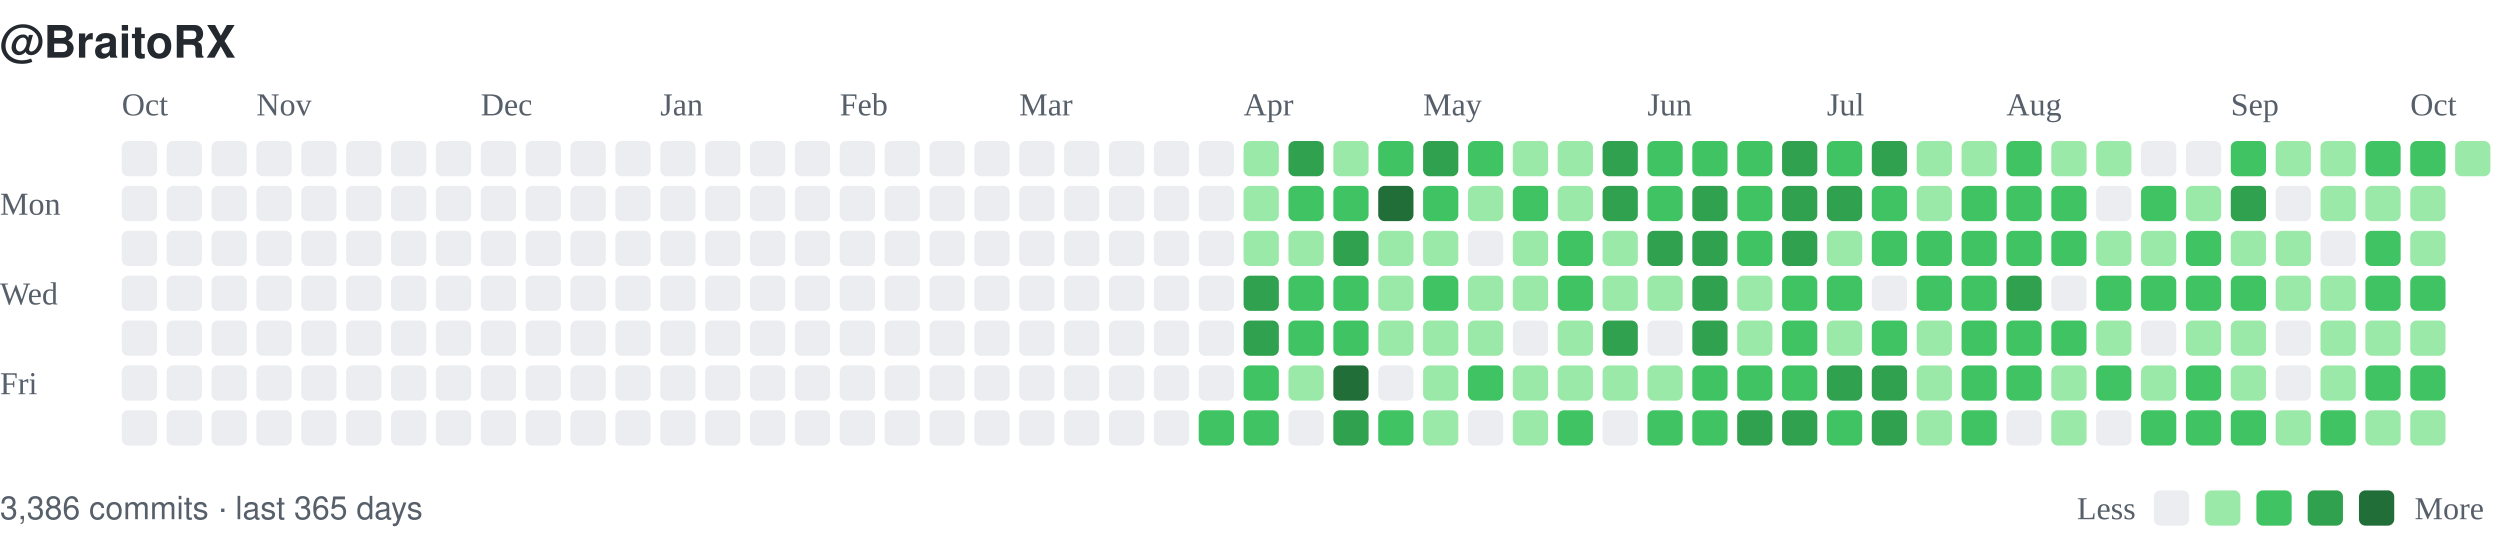
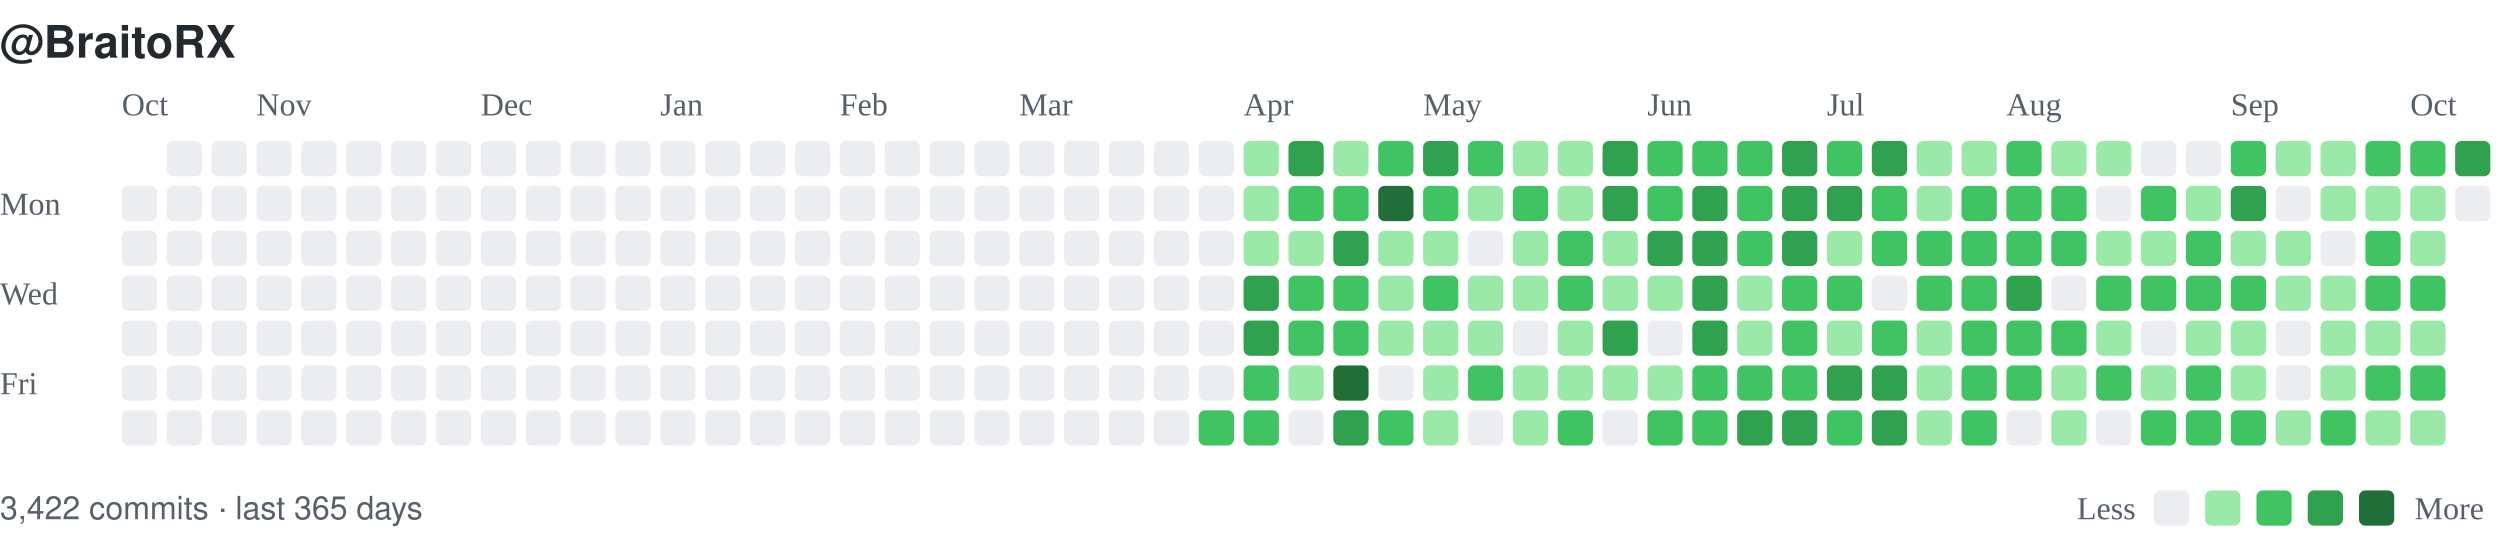
<svg xmlns="http://www.w3.org/2000/svg" width="780" height="170" viewBox="0 0 780 170" role="img">
  <text x="0" y="18" font-size="14" font-weight="600" fill="#24292f" font-family="ui-sans-serif,-apple-system,Segoe UI,Helvetica,Arial,sans-serif">@BraitoRX</text>
  <text x="0" y="67" font-size="10" fill="#57606a">Mon</text>
  <text x="0" y="95" font-size="10" fill="#57606a">Wed</text>
  <text x="0" y="123" font-size="10" fill="#57606a">Fri</text>
  <text x="38" y="36" font-size="10" fill="#57606a">Oct</text>
-   <rect x="38" y="44" width="11" height="11" rx="2" fill="#ebedf0" />
  <rect x="38" y="58" width="11" height="11" rx="2" fill="#ebedf0" />
  <rect x="38" y="72" width="11" height="11" rx="2" fill="#ebedf0" />
  <rect x="38" y="86" width="11" height="11" rx="2" fill="#ebedf0" />
  <rect x="38" y="100" width="11" height="11" rx="2" fill="#ebedf0" />
  <rect x="38" y="114" width="11" height="11" rx="2" fill="#ebedf0" />
  <rect x="38" y="128" width="11" height="11" rx="2" fill="#ebedf0" />
  <rect x="52" y="44" width="11" height="11" rx="2" fill="#ebedf0" />
  <rect x="52" y="58" width="11" height="11" rx="2" fill="#ebedf0" />
  <rect x="52" y="72" width="11" height="11" rx="2" fill="#ebedf0" />
  <rect x="52" y="86" width="11" height="11" rx="2" fill="#ebedf0" />
  <rect x="52" y="100" width="11" height="11" rx="2" fill="#ebedf0" />
  <rect x="52" y="114" width="11" height="11" rx="2" fill="#ebedf0" />
  <rect x="52" y="128" width="11" height="11" rx="2" fill="#ebedf0" />
  <rect x="66" y="44" width="11" height="11" rx="2" fill="#ebedf0" />
  <rect x="66" y="58" width="11" height="11" rx="2" fill="#ebedf0" />
  <rect x="66" y="72" width="11" height="11" rx="2" fill="#ebedf0" />
  <rect x="66" y="86" width="11" height="11" rx="2" fill="#ebedf0" />
  <rect x="66" y="100" width="11" height="11" rx="2" fill="#ebedf0" />
  <rect x="66" y="114" width="11" height="11" rx="2" fill="#ebedf0" />
  <rect x="66" y="128" width="11" height="11" rx="2" fill="#ebedf0" />
  <text x="80" y="36" font-size="10" fill="#57606a">Nov</text>
  <rect x="80" y="44" width="11" height="11" rx="2" fill="#ebedf0" />
  <rect x="80" y="58" width="11" height="11" rx="2" fill="#ebedf0" />
  <rect x="80" y="72" width="11" height="11" rx="2" fill="#ebedf0" />
  <rect x="80" y="86" width="11" height="11" rx="2" fill="#ebedf0" />
  <rect x="80" y="100" width="11" height="11" rx="2" fill="#ebedf0" />
  <rect x="80" y="114" width="11" height="11" rx="2" fill="#ebedf0" />
  <rect x="80" y="128" width="11" height="11" rx="2" fill="#ebedf0" />
  <rect x="94" y="44" width="11" height="11" rx="2" fill="#ebedf0" />
  <rect x="94" y="58" width="11" height="11" rx="2" fill="#ebedf0" />
  <rect x="94" y="72" width="11" height="11" rx="2" fill="#ebedf0" />
  <rect x="94" y="86" width="11" height="11" rx="2" fill="#ebedf0" />
  <rect x="94" y="100" width="11" height="11" rx="2" fill="#ebedf0" />
  <rect x="94" y="114" width="11" height="11" rx="2" fill="#ebedf0" />
  <rect x="94" y="128" width="11" height="11" rx="2" fill="#ebedf0" />
  <rect x="108" y="44" width="11" height="11" rx="2" fill="#ebedf0" />
  <rect x="108" y="58" width="11" height="11" rx="2" fill="#ebedf0" />
  <rect x="108" y="72" width="11" height="11" rx="2" fill="#ebedf0" />
  <rect x="108" y="86" width="11" height="11" rx="2" fill="#ebedf0" />
  <rect x="108" y="100" width="11" height="11" rx="2" fill="#ebedf0" />
  <rect x="108" y="114" width="11" height="11" rx="2" fill="#ebedf0" />
  <rect x="108" y="128" width="11" height="11" rx="2" fill="#ebedf0" />
  <rect x="122" y="44" width="11" height="11" rx="2" fill="#ebedf0" />
  <rect x="122" y="58" width="11" height="11" rx="2" fill="#ebedf0" />
  <rect x="122" y="72" width="11" height="11" rx="2" fill="#ebedf0" />
  <rect x="122" y="86" width="11" height="11" rx="2" fill="#ebedf0" />
  <rect x="122" y="100" width="11" height="11" rx="2" fill="#ebedf0" />
  <rect x="122" y="114" width="11" height="11" rx="2" fill="#ebedf0" />
  <rect x="122" y="128" width="11" height="11" rx="2" fill="#ebedf0" />
  <rect x="136" y="44" width="11" height="11" rx="2" fill="#ebedf0" />
  <rect x="136" y="58" width="11" height="11" rx="2" fill="#ebedf0" />
  <rect x="136" y="72" width="11" height="11" rx="2" fill="#ebedf0" />
  <rect x="136" y="86" width="11" height="11" rx="2" fill="#ebedf0" />
  <rect x="136" y="100" width="11" height="11" rx="2" fill="#ebedf0" />
  <rect x="136" y="114" width="11" height="11" rx="2" fill="#ebedf0" />
  <rect x="136" y="128" width="11" height="11" rx="2" fill="#ebedf0" />
  <text x="150" y="36" font-size="10" fill="#57606a">Dec</text>
  <rect x="150" y="44" width="11" height="11" rx="2" fill="#ebedf0" />
  <rect x="150" y="58" width="11" height="11" rx="2" fill="#ebedf0" />
  <rect x="150" y="72" width="11" height="11" rx="2" fill="#ebedf0" />
  <rect x="150" y="86" width="11" height="11" rx="2" fill="#ebedf0" />
  <rect x="150" y="100" width="11" height="11" rx="2" fill="#ebedf0" />
  <rect x="150" y="114" width="11" height="11" rx="2" fill="#ebedf0" />
  <rect x="150" y="128" width="11" height="11" rx="2" fill="#ebedf0" />
  <rect x="164" y="44" width="11" height="11" rx="2" fill="#ebedf0" />
  <rect x="164" y="58" width="11" height="11" rx="2" fill="#ebedf0" />
  <rect x="164" y="72" width="11" height="11" rx="2" fill="#ebedf0" />
  <rect x="164" y="86" width="11" height="11" rx="2" fill="#ebedf0" />
  <rect x="164" y="100" width="11" height="11" rx="2" fill="#ebedf0" />
  <rect x="164" y="114" width="11" height="11" rx="2" fill="#ebedf0" />
  <rect x="164" y="128" width="11" height="11" rx="2" fill="#ebedf0" />
  <rect x="178" y="44" width="11" height="11" rx="2" fill="#ebedf0" />
  <rect x="178" y="58" width="11" height="11" rx="2" fill="#ebedf0" />
  <rect x="178" y="72" width="11" height="11" rx="2" fill="#ebedf0" />
  <rect x="178" y="86" width="11" height="11" rx="2" fill="#ebedf0" />
  <rect x="178" y="100" width="11" height="11" rx="2" fill="#ebedf0" />
  <rect x="178" y="114" width="11" height="11" rx="2" fill="#ebedf0" />
  <rect x="178" y="128" width="11" height="11" rx="2" fill="#ebedf0" />
  <rect x="192" y="44" width="11" height="11" rx="2" fill="#ebedf0" />
  <rect x="192" y="58" width="11" height="11" rx="2" fill="#ebedf0" />
  <rect x="192" y="72" width="11" height="11" rx="2" fill="#ebedf0" />
  <rect x="192" y="86" width="11" height="11" rx="2" fill="#ebedf0" />
  <rect x="192" y="100" width="11" height="11" rx="2" fill="#ebedf0" />
  <rect x="192" y="114" width="11" height="11" rx="2" fill="#ebedf0" />
  <rect x="192" y="128" width="11" height="11" rx="2" fill="#ebedf0" />
  <text x="206" y="36" font-size="10" fill="#57606a">Jan</text>
  <rect x="206" y="44" width="11" height="11" rx="2" fill="#ebedf0" />
  <rect x="206" y="58" width="11" height="11" rx="2" fill="#ebedf0" />
  <rect x="206" y="72" width="11" height="11" rx="2" fill="#ebedf0" />
  <rect x="206" y="86" width="11" height="11" rx="2" fill="#ebedf0" />
  <rect x="206" y="100" width="11" height="11" rx="2" fill="#ebedf0" />
  <rect x="206" y="114" width="11" height="11" rx="2" fill="#ebedf0" />
  <rect x="206" y="128" width="11" height="11" rx="2" fill="#ebedf0" />
  <rect x="220" y="44" width="11" height="11" rx="2" fill="#ebedf0" />
  <rect x="220" y="58" width="11" height="11" rx="2" fill="#ebedf0" />
  <rect x="220" y="72" width="11" height="11" rx="2" fill="#ebedf0" />
  <rect x="220" y="86" width="11" height="11" rx="2" fill="#ebedf0" />
  <rect x="220" y="100" width="11" height="11" rx="2" fill="#ebedf0" />
  <rect x="220" y="114" width="11" height="11" rx="2" fill="#ebedf0" />
  <rect x="220" y="128" width="11" height="11" rx="2" fill="#ebedf0" />
  <rect x="234" y="44" width="11" height="11" rx="2" fill="#ebedf0" />
  <rect x="234" y="58" width="11" height="11" rx="2" fill="#ebedf0" />
  <rect x="234" y="72" width="11" height="11" rx="2" fill="#ebedf0" />
  <rect x="234" y="86" width="11" height="11" rx="2" fill="#ebedf0" />
  <rect x="234" y="100" width="11" height="11" rx="2" fill="#ebedf0" />
  <rect x="234" y="114" width="11" height="11" rx="2" fill="#ebedf0" />
  <rect x="234" y="128" width="11" height="11" rx="2" fill="#ebedf0" />
  <rect x="248" y="44" width="11" height="11" rx="2" fill="#ebedf0" />
  <rect x="248" y="58" width="11" height="11" rx="2" fill="#ebedf0" />
  <rect x="248" y="72" width="11" height="11" rx="2" fill="#ebedf0" />
  <rect x="248" y="86" width="11" height="11" rx="2" fill="#ebedf0" />
  <rect x="248" y="100" width="11" height="11" rx="2" fill="#ebedf0" />
  <rect x="248" y="114" width="11" height="11" rx="2" fill="#ebedf0" />
  <rect x="248" y="128" width="11" height="11" rx="2" fill="#ebedf0" />
  <text x="262" y="36" font-size="10" fill="#57606a">Feb</text>
  <rect x="262" y="44" width="11" height="11" rx="2" fill="#ebedf0" />
  <rect x="262" y="58" width="11" height="11" rx="2" fill="#ebedf0" />
  <rect x="262" y="72" width="11" height="11" rx="2" fill="#ebedf0" />
  <rect x="262" y="86" width="11" height="11" rx="2" fill="#ebedf0" />
  <rect x="262" y="100" width="11" height="11" rx="2" fill="#ebedf0" />
  <rect x="262" y="114" width="11" height="11" rx="2" fill="#ebedf0" />
  <rect x="262" y="128" width="11" height="11" rx="2" fill="#ebedf0" />
  <rect x="276" y="44" width="11" height="11" rx="2" fill="#ebedf0" />
  <rect x="276" y="58" width="11" height="11" rx="2" fill="#ebedf0" />
  <rect x="276" y="72" width="11" height="11" rx="2" fill="#ebedf0" />
  <rect x="276" y="86" width="11" height="11" rx="2" fill="#ebedf0" />
  <rect x="276" y="100" width="11" height="11" rx="2" fill="#ebedf0" />
  <rect x="276" y="114" width="11" height="11" rx="2" fill="#ebedf0" />
  <rect x="276" y="128" width="11" height="11" rx="2" fill="#ebedf0" />
  <rect x="290" y="44" width="11" height="11" rx="2" fill="#ebedf0" />
  <rect x="290" y="58" width="11" height="11" rx="2" fill="#ebedf0" />
  <rect x="290" y="72" width="11" height="11" rx="2" fill="#ebedf0" />
  <rect x="290" y="86" width="11" height="11" rx="2" fill="#ebedf0" />
  <rect x="290" y="100" width="11" height="11" rx="2" fill="#ebedf0" />
  <rect x="290" y="114" width="11" height="11" rx="2" fill="#ebedf0" />
  <rect x="290" y="128" width="11" height="11" rx="2" fill="#ebedf0" />
  <rect x="304" y="44" width="11" height="11" rx="2" fill="#ebedf0" />
  <rect x="304" y="58" width="11" height="11" rx="2" fill="#ebedf0" />
  <rect x="304" y="72" width="11" height="11" rx="2" fill="#ebedf0" />
  <rect x="304" y="86" width="11" height="11" rx="2" fill="#ebedf0" />
  <rect x="304" y="100" width="11" height="11" rx="2" fill="#ebedf0" />
  <rect x="304" y="114" width="11" height="11" rx="2" fill="#ebedf0" />
  <rect x="304" y="128" width="11" height="11" rx="2" fill="#ebedf0" />
  <text x="318" y="36" font-size="10" fill="#57606a">Mar</text>
  <rect x="318" y="44" width="11" height="11" rx="2" fill="#ebedf0" />
  <rect x="318" y="58" width="11" height="11" rx="2" fill="#ebedf0" />
  <rect x="318" y="72" width="11" height="11" rx="2" fill="#ebedf0" />
  <rect x="318" y="86" width="11" height="11" rx="2" fill="#ebedf0" />
  <rect x="318" y="100" width="11" height="11" rx="2" fill="#ebedf0" />
  <rect x="318" y="114" width="11" height="11" rx="2" fill="#ebedf0" />
  <rect x="318" y="128" width="11" height="11" rx="2" fill="#ebedf0" />
  <rect x="332" y="44" width="11" height="11" rx="2" fill="#ebedf0" />
  <rect x="332" y="58" width="11" height="11" rx="2" fill="#ebedf0" />
  <rect x="332" y="72" width="11" height="11" rx="2" fill="#ebedf0" />
  <rect x="332" y="86" width="11" height="11" rx="2" fill="#ebedf0" />
  <rect x="332" y="100" width="11" height="11" rx="2" fill="#ebedf0" />
  <rect x="332" y="114" width="11" height="11" rx="2" fill="#ebedf0" />
  <rect x="332" y="128" width="11" height="11" rx="2" fill="#ebedf0" />
  <rect x="346" y="44" width="11" height="11" rx="2" fill="#ebedf0" />
  <rect x="346" y="58" width="11" height="11" rx="2" fill="#ebedf0" />
  <rect x="346" y="72" width="11" height="11" rx="2" fill="#ebedf0" />
  <rect x="346" y="86" width="11" height="11" rx="2" fill="#ebedf0" />
  <rect x="346" y="100" width="11" height="11" rx="2" fill="#ebedf0" />
  <rect x="346" y="114" width="11" height="11" rx="2" fill="#ebedf0" />
  <rect x="346" y="128" width="11" height="11" rx="2" fill="#ebedf0" />
  <rect x="360" y="44" width="11" height="11" rx="2" fill="#ebedf0" />
  <rect x="360" y="58" width="11" height="11" rx="2" fill="#ebedf0" />
  <rect x="360" y="72" width="11" height="11" rx="2" fill="#ebedf0" />
  <rect x="360" y="86" width="11" height="11" rx="2" fill="#ebedf0" />
  <rect x="360" y="100" width="11" height="11" rx="2" fill="#ebedf0" />
  <rect x="360" y="114" width="11" height="11" rx="2" fill="#ebedf0" />
  <rect x="360" y="128" width="11" height="11" rx="2" fill="#ebedf0" />
  <rect x="374" y="44" width="11" height="11" rx="2" fill="#ebedf0" />
  <rect x="374" y="58" width="11" height="11" rx="2" fill="#ebedf0" />
  <rect x="374" y="72" width="11" height="11" rx="2" fill="#ebedf0" />
  <rect x="374" y="86" width="11" height="11" rx="2" fill="#ebedf0" />
  <rect x="374" y="100" width="11" height="11" rx="2" fill="#ebedf0" />
  <rect x="374" y="114" width="11" height="11" rx="2" fill="#ebedf0" />
  <rect x="374" y="128" width="11" height="11" rx="2" fill="#40c463" />
  <text x="388" y="36" font-size="10" fill="#57606a">Apr</text>
  <rect x="388" y="44" width="11" height="11" rx="2" fill="#9be9a8" />
  <rect x="388" y="58" width="11" height="11" rx="2" fill="#9be9a8" />
  <rect x="388" y="72" width="11" height="11" rx="2" fill="#9be9a8" />
  <rect x="388" y="86" width="11" height="11" rx="2" fill="#30a14e" />
  <rect x="388" y="100" width="11" height="11" rx="2" fill="#30a14e" />
  <rect x="388" y="114" width="11" height="11" rx="2" fill="#40c463" />
  <rect x="388" y="128" width="11" height="11" rx="2" fill="#40c463" />
  <rect x="402" y="44" width="11" height="11" rx="2" fill="#30a14e" />
  <rect x="402" y="58" width="11" height="11" rx="2" fill="#40c463" />
  <rect x="402" y="72" width="11" height="11" rx="2" fill="#9be9a8" />
  <rect x="402" y="86" width="11" height="11" rx="2" fill="#40c463" />
  <rect x="402" y="100" width="11" height="11" rx="2" fill="#40c463" />
  <rect x="402" y="114" width="11" height="11" rx="2" fill="#9be9a8" />
  <rect x="402" y="128" width="11" height="11" rx="2" fill="#ebedf0" />
  <rect x="416" y="44" width="11" height="11" rx="2" fill="#9be9a8" />
  <rect x="416" y="58" width="11" height="11" rx="2" fill="#40c463" />
  <rect x="416" y="72" width="11" height="11" rx="2" fill="#30a14e" />
  <rect x="416" y="86" width="11" height="11" rx="2" fill="#40c463" />
  <rect x="416" y="100" width="11" height="11" rx="2" fill="#40c463" />
  <rect x="416" y="114" width="11" height="11" rx="2" fill="#216e39" />
  <rect x="416" y="128" width="11" height="11" rx="2" fill="#30a14e" />
  <rect x="430" y="44" width="11" height="11" rx="2" fill="#40c463" />
  <rect x="430" y="58" width="11" height="11" rx="2" fill="#216e39" />
  <rect x="430" y="72" width="11" height="11" rx="2" fill="#9be9a8" />
  <rect x="430" y="86" width="11" height="11" rx="2" fill="#9be9a8" />
  <rect x="430" y="100" width="11" height="11" rx="2" fill="#9be9a8" />
  <rect x="430" y="114" width="11" height="11" rx="2" fill="#ebedf0" />
  <rect x="430" y="128" width="11" height="11" rx="2" fill="#40c463" />
  <text x="444" y="36" font-size="10" fill="#57606a">May</text>
  <rect x="444" y="44" width="11" height="11" rx="2" fill="#30a14e" />
  <rect x="444" y="58" width="11" height="11" rx="2" fill="#40c463" />
  <rect x="444" y="72" width="11" height="11" rx="2" fill="#9be9a8" />
  <rect x="444" y="86" width="11" height="11" rx="2" fill="#40c463" />
  <rect x="444" y="100" width="11" height="11" rx="2" fill="#9be9a8" />
  <rect x="444" y="114" width="11" height="11" rx="2" fill="#9be9a8" />
  <rect x="444" y="128" width="11" height="11" rx="2" fill="#9be9a8" />
  <rect x="458" y="44" width="11" height="11" rx="2" fill="#40c463" />
  <rect x="458" y="58" width="11" height="11" rx="2" fill="#9be9a8" />
  <rect x="458" y="72" width="11" height="11" rx="2" fill="#ebedf0" />
  <rect x="458" y="86" width="11" height="11" rx="2" fill="#9be9a8" />
  <rect x="458" y="100" width="11" height="11" rx="2" fill="#9be9a8" />
  <rect x="458" y="114" width="11" height="11" rx="2" fill="#40c463" />
  <rect x="458" y="128" width="11" height="11" rx="2" fill="#ebedf0" />
  <rect x="472" y="44" width="11" height="11" rx="2" fill="#9be9a8" />
  <rect x="472" y="58" width="11" height="11" rx="2" fill="#40c463" />
  <rect x="472" y="72" width="11" height="11" rx="2" fill="#9be9a8" />
  <rect x="472" y="86" width="11" height="11" rx="2" fill="#9be9a8" />
  <rect x="472" y="100" width="11" height="11" rx="2" fill="#ebedf0" />
  <rect x="472" y="114" width="11" height="11" rx="2" fill="#9be9a8" />
  <rect x="472" y="128" width="11" height="11" rx="2" fill="#9be9a8" />
  <rect x="486" y="44" width="11" height="11" rx="2" fill="#9be9a8" />
  <rect x="486" y="58" width="11" height="11" rx="2" fill="#9be9a8" />
  <rect x="486" y="72" width="11" height="11" rx="2" fill="#40c463" />
  <rect x="486" y="86" width="11" height="11" rx="2" fill="#40c463" />
  <rect x="486" y="100" width="11" height="11" rx="2" fill="#9be9a8" />
  <rect x="486" y="114" width="11" height="11" rx="2" fill="#9be9a8" />
  <rect x="486" y="128" width="11" height="11" rx="2" fill="#40c463" />
  <rect x="500" y="44" width="11" height="11" rx="2" fill="#30a14e" />
  <rect x="500" y="58" width="11" height="11" rx="2" fill="#30a14e" />
  <rect x="500" y="72" width="11" height="11" rx="2" fill="#9be9a8" />
  <rect x="500" y="86" width="11" height="11" rx="2" fill="#9be9a8" />
  <rect x="500" y="100" width="11" height="11" rx="2" fill="#30a14e" />
  <rect x="500" y="114" width="11" height="11" rx="2" fill="#9be9a8" />
  <rect x="500" y="128" width="11" height="11" rx="2" fill="#ebedf0" />
  <text x="514" y="36" font-size="10" fill="#57606a">Jun</text>
  <rect x="514" y="44" width="11" height="11" rx="2" fill="#40c463" />
  <rect x="514" y="58" width="11" height="11" rx="2" fill="#40c463" />
  <rect x="514" y="72" width="11" height="11" rx="2" fill="#30a14e" />
  <rect x="514" y="86" width="11" height="11" rx="2" fill="#9be9a8" />
  <rect x="514" y="100" width="11" height="11" rx="2" fill="#ebedf0" />
  <rect x="514" y="114" width="11" height="11" rx="2" fill="#9be9a8" />
  <rect x="514" y="128" width="11" height="11" rx="2" fill="#40c463" />
  <rect x="528" y="44" width="11" height="11" rx="2" fill="#40c463" />
  <rect x="528" y="58" width="11" height="11" rx="2" fill="#30a14e" />
  <rect x="528" y="72" width="11" height="11" rx="2" fill="#30a14e" />
  <rect x="528" y="86" width="11" height="11" rx="2" fill="#30a14e" />
  <rect x="528" y="100" width="11" height="11" rx="2" fill="#30a14e" />
  <rect x="528" y="114" width="11" height="11" rx="2" fill="#40c463" />
  <rect x="528" y="128" width="11" height="11" rx="2" fill="#40c463" />
  <rect x="542" y="44" width="11" height="11" rx="2" fill="#40c463" />
  <rect x="542" y="58" width="11" height="11" rx="2" fill="#40c463" />
  <rect x="542" y="72" width="11" height="11" rx="2" fill="#40c463" />
  <rect x="542" y="86" width="11" height="11" rx="2" fill="#9be9a8" />
  <rect x="542" y="100" width="11" height="11" rx="2" fill="#9be9a8" />
  <rect x="542" y="114" width="11" height="11" rx="2" fill="#40c463" />
  <rect x="542" y="128" width="11" height="11" rx="2" fill="#30a14e" />
  <rect x="556" y="44" width="11" height="11" rx="2" fill="#30a14e" />
  <rect x="556" y="58" width="11" height="11" rx="2" fill="#30a14e" />
  <rect x="556" y="72" width="11" height="11" rx="2" fill="#30a14e" />
  <rect x="556" y="86" width="11" height="11" rx="2" fill="#40c463" />
  <rect x="556" y="100" width="11" height="11" rx="2" fill="#40c463" />
  <rect x="556" y="114" width="11" height="11" rx="2" fill="#40c463" />
  <rect x="556" y="128" width="11" height="11" rx="2" fill="#30a14e" />
  <text x="570" y="36" font-size="10" fill="#57606a">Jul</text>
  <rect x="570" y="44" width="11" height="11" rx="2" fill="#40c463" />
  <rect x="570" y="58" width="11" height="11" rx="2" fill="#30a14e" />
  <rect x="570" y="72" width="11" height="11" rx="2" fill="#9be9a8" />
  <rect x="570" y="86" width="11" height="11" rx="2" fill="#40c463" />
  <rect x="570" y="100" width="11" height="11" rx="2" fill="#9be9a8" />
  <rect x="570" y="114" width="11" height="11" rx="2" fill="#30a14e" />
  <rect x="570" y="128" width="11" height="11" rx="2" fill="#40c463" />
  <rect x="584" y="44" width="11" height="11" rx="2" fill="#30a14e" />
  <rect x="584" y="58" width="11" height="11" rx="2" fill="#40c463" />
  <rect x="584" y="72" width="11" height="11" rx="2" fill="#40c463" />
  <rect x="584" y="86" width="11" height="11" rx="2" fill="#ebedf0" />
  <rect x="584" y="100" width="11" height="11" rx="2" fill="#40c463" />
  <rect x="584" y="114" width="11" height="11" rx="2" fill="#30a14e" />
  <rect x="584" y="128" width="11" height="11" rx="2" fill="#30a14e" />
  <rect x="598" y="44" width="11" height="11" rx="2" fill="#9be9a8" />
  <rect x="598" y="58" width="11" height="11" rx="2" fill="#9be9a8" />
  <rect x="598" y="72" width="11" height="11" rx="2" fill="#40c463" />
  <rect x="598" y="86" width="11" height="11" rx="2" fill="#40c463" />
  <rect x="598" y="100" width="11" height="11" rx="2" fill="#9be9a8" />
  <rect x="598" y="114" width="11" height="11" rx="2" fill="#9be9a8" />
  <rect x="598" y="128" width="11" height="11" rx="2" fill="#9be9a8" />
  <rect x="612" y="44" width="11" height="11" rx="2" fill="#9be9a8" />
  <rect x="612" y="58" width="11" height="11" rx="2" fill="#40c463" />
  <rect x="612" y="72" width="11" height="11" rx="2" fill="#40c463" />
  <rect x="612" y="86" width="11" height="11" rx="2" fill="#40c463" />
  <rect x="612" y="100" width="11" height="11" rx="2" fill="#40c463" />
  <rect x="612" y="114" width="11" height="11" rx="2" fill="#40c463" />
  <rect x="612" y="128" width="11" height="11" rx="2" fill="#40c463" />
  <text x="626" y="36" font-size="10" fill="#57606a">Aug</text>
  <rect x="626" y="44" width="11" height="11" rx="2" fill="#40c463" />
  <rect x="626" y="58" width="11" height="11" rx="2" fill="#40c463" />
  <rect x="626" y="72" width="11" height="11" rx="2" fill="#40c463" />
  <rect x="626" y="86" width="11" height="11" rx="2" fill="#30a14e" />
  <rect x="626" y="100" width="11" height="11" rx="2" fill="#40c463" />
  <rect x="626" y="114" width="11" height="11" rx="2" fill="#40c463" />
  <rect x="626" y="128" width="11" height="11" rx="2" fill="#ebedf0" />
  <rect x="640" y="44" width="11" height="11" rx="2" fill="#9be9a8" />
  <rect x="640" y="58" width="11" height="11" rx="2" fill="#40c463" />
  <rect x="640" y="72" width="11" height="11" rx="2" fill="#40c463" />
  <rect x="640" y="86" width="11" height="11" rx="2" fill="#ebedf0" />
  <rect x="640" y="100" width="11" height="11" rx="2" fill="#40c463" />
  <rect x="640" y="114" width="11" height="11" rx="2" fill="#9be9a8" />
  <rect x="640" y="128" width="11" height="11" rx="2" fill="#9be9a8" />
  <rect x="654" y="44" width="11" height="11" rx="2" fill="#9be9a8" />
  <rect x="654" y="58" width="11" height="11" rx="2" fill="#ebedf0" />
  <rect x="654" y="72" width="11" height="11" rx="2" fill="#9be9a8" />
  <rect x="654" y="86" width="11" height="11" rx="2" fill="#40c463" />
  <rect x="654" y="100" width="11" height="11" rx="2" fill="#9be9a8" />
  <rect x="654" y="114" width="11" height="11" rx="2" fill="#40c463" />
  <rect x="654" y="128" width="11" height="11" rx="2" fill="#ebedf0" />
  <rect x="668" y="44" width="11" height="11" rx="2" fill="#ebedf0" />
  <rect x="668" y="58" width="11" height="11" rx="2" fill="#40c463" />
  <rect x="668" y="72" width="11" height="11" rx="2" fill="#9be9a8" />
  <rect x="668" y="86" width="11" height="11" rx="2" fill="#40c463" />
  <rect x="668" y="100" width="11" height="11" rx="2" fill="#ebedf0" />
  <rect x="668" y="114" width="11" height="11" rx="2" fill="#9be9a8" />
  <rect x="668" y="128" width="11" height="11" rx="2" fill="#40c463" />
  <rect x="682" y="44" width="11" height="11" rx="2" fill="#ebedf0" />
  <rect x="682" y="58" width="11" height="11" rx="2" fill="#9be9a8" />
  <rect x="682" y="72" width="11" height="11" rx="2" fill="#40c463" />
  <rect x="682" y="86" width="11" height="11" rx="2" fill="#40c463" />
  <rect x="682" y="100" width="11" height="11" rx="2" fill="#9be9a8" />
  <rect x="682" y="114" width="11" height="11" rx="2" fill="#40c463" />
  <rect x="682" y="128" width="11" height="11" rx="2" fill="#40c463" />
  <text x="696" y="36" font-size="10" fill="#57606a">Sep</text>
  <rect x="696" y="44" width="11" height="11" rx="2" fill="#40c463" />
  <rect x="696" y="58" width="11" height="11" rx="2" fill="#30a14e" />
  <rect x="696" y="72" width="11" height="11" rx="2" fill="#9be9a8" />
  <rect x="696" y="86" width="11" height="11" rx="2" fill="#40c463" />
  <rect x="696" y="100" width="11" height="11" rx="2" fill="#9be9a8" />
  <rect x="696" y="114" width="11" height="11" rx="2" fill="#9be9a8" />
  <rect x="696" y="128" width="11" height="11" rx="2" fill="#40c463" />
  <rect x="710" y="44" width="11" height="11" rx="2" fill="#9be9a8" />
  <rect x="710" y="58" width="11" height="11" rx="2" fill="#ebedf0" />
  <rect x="710" y="72" width="11" height="11" rx="2" fill="#9be9a8" />
  <rect x="710" y="86" width="11" height="11" rx="2" fill="#9be9a8" />
  <rect x="710" y="100" width="11" height="11" rx="2" fill="#ebedf0" />
  <rect x="710" y="114" width="11" height="11" rx="2" fill="#ebedf0" />
  <rect x="710" y="128" width="11" height="11" rx="2" fill="#9be9a8" />
  <rect x="724" y="44" width="11" height="11" rx="2" fill="#9be9a8" />
  <rect x="724" y="58" width="11" height="11" rx="2" fill="#9be9a8" />
  <rect x="724" y="72" width="11" height="11" rx="2" fill="#ebedf0" />
  <rect x="724" y="86" width="11" height="11" rx="2" fill="#9be9a8" />
  <rect x="724" y="100" width="11" height="11" rx="2" fill="#9be9a8" />
  <rect x="724" y="114" width="11" height="11" rx="2" fill="#9be9a8" />
  <rect x="724" y="128" width="11" height="11" rx="2" fill="#40c463" />
  <rect x="738" y="44" width="11" height="11" rx="2" fill="#40c463" />
  <rect x="738" y="58" width="11" height="11" rx="2" fill="#9be9a8" />
  <rect x="738" y="72" width="11" height="11" rx="2" fill="#40c463" />
  <rect x="738" y="86" width="11" height="11" rx="2" fill="#40c463" />
  <rect x="738" y="100" width="11" height="11" rx="2" fill="#9be9a8" />
  <rect x="738" y="114" width="11" height="11" rx="2" fill="#40c463" />
  <rect x="738" y="128" width="11" height="11" rx="2" fill="#9be9a8" />
  <text x="752" y="36" font-size="10" fill="#57606a">Oct</text>
  <rect x="752" y="44" width="11" height="11" rx="2" fill="#40c463" />
  <rect x="752" y="58" width="11" height="11" rx="2" fill="#9be9a8" />
  <rect x="752" y="72" width="11" height="11" rx="2" fill="#9be9a8" />
  <rect x="752" y="86" width="11" height="11" rx="2" fill="#40c463" />
  <rect x="752" y="100" width="11" height="11" rx="2" fill="#9be9a8" />
  <rect x="752" y="114" width="11" height="11" rx="2" fill="#40c463" />
  <rect x="752" y="128" width="11" height="11" rx="2" fill="#9be9a8" />
-   <rect x="766" y="44" width="11" height="11" rx="2" fill="#9be9a8" />
+   <rect x="766" y="44" width="11" height="11" rx="2" fill="#30a14e" />
+   <rect x="766" y="58" width="11" height="11" rx="2" fill="#ebedf0" />
  <text x="648" y="162" font-size="10" fill="#57606a">Less</text>
  <rect x="672" y="153" width="11" height="11" rx="2" fill="#ebedf0" />
  <rect x="688" y="153" width="11" height="11" rx="2" fill="#9be9a8" />
  <rect x="704" y="153" width="11" height="11" rx="2" fill="#40c463" />
  <rect x="720" y="153" width="11" height="11" rx="2" fill="#30a14e" />
  <rect x="736" y="153" width="11" height="11" rx="2" fill="#216e39" />
  <text x="775" y="162" font-size="10" fill="#57606a" text-anchor="end">More</text>
-   <text x="0" y="162" font-size="10" fill="#57606a" font-family="ui-sans-serif,-apple-system,Segoe UI,Helvetica,Arial,sans-serif">3,386 commits · last 365 days</text>
+   <text x="0" y="162" font-size="10" fill="#57606a" font-family="ui-sans-serif,-apple-system,Segoe UI,Helvetica,Arial,sans-serif">3,422 commits · last 365 days</text>
</svg>
